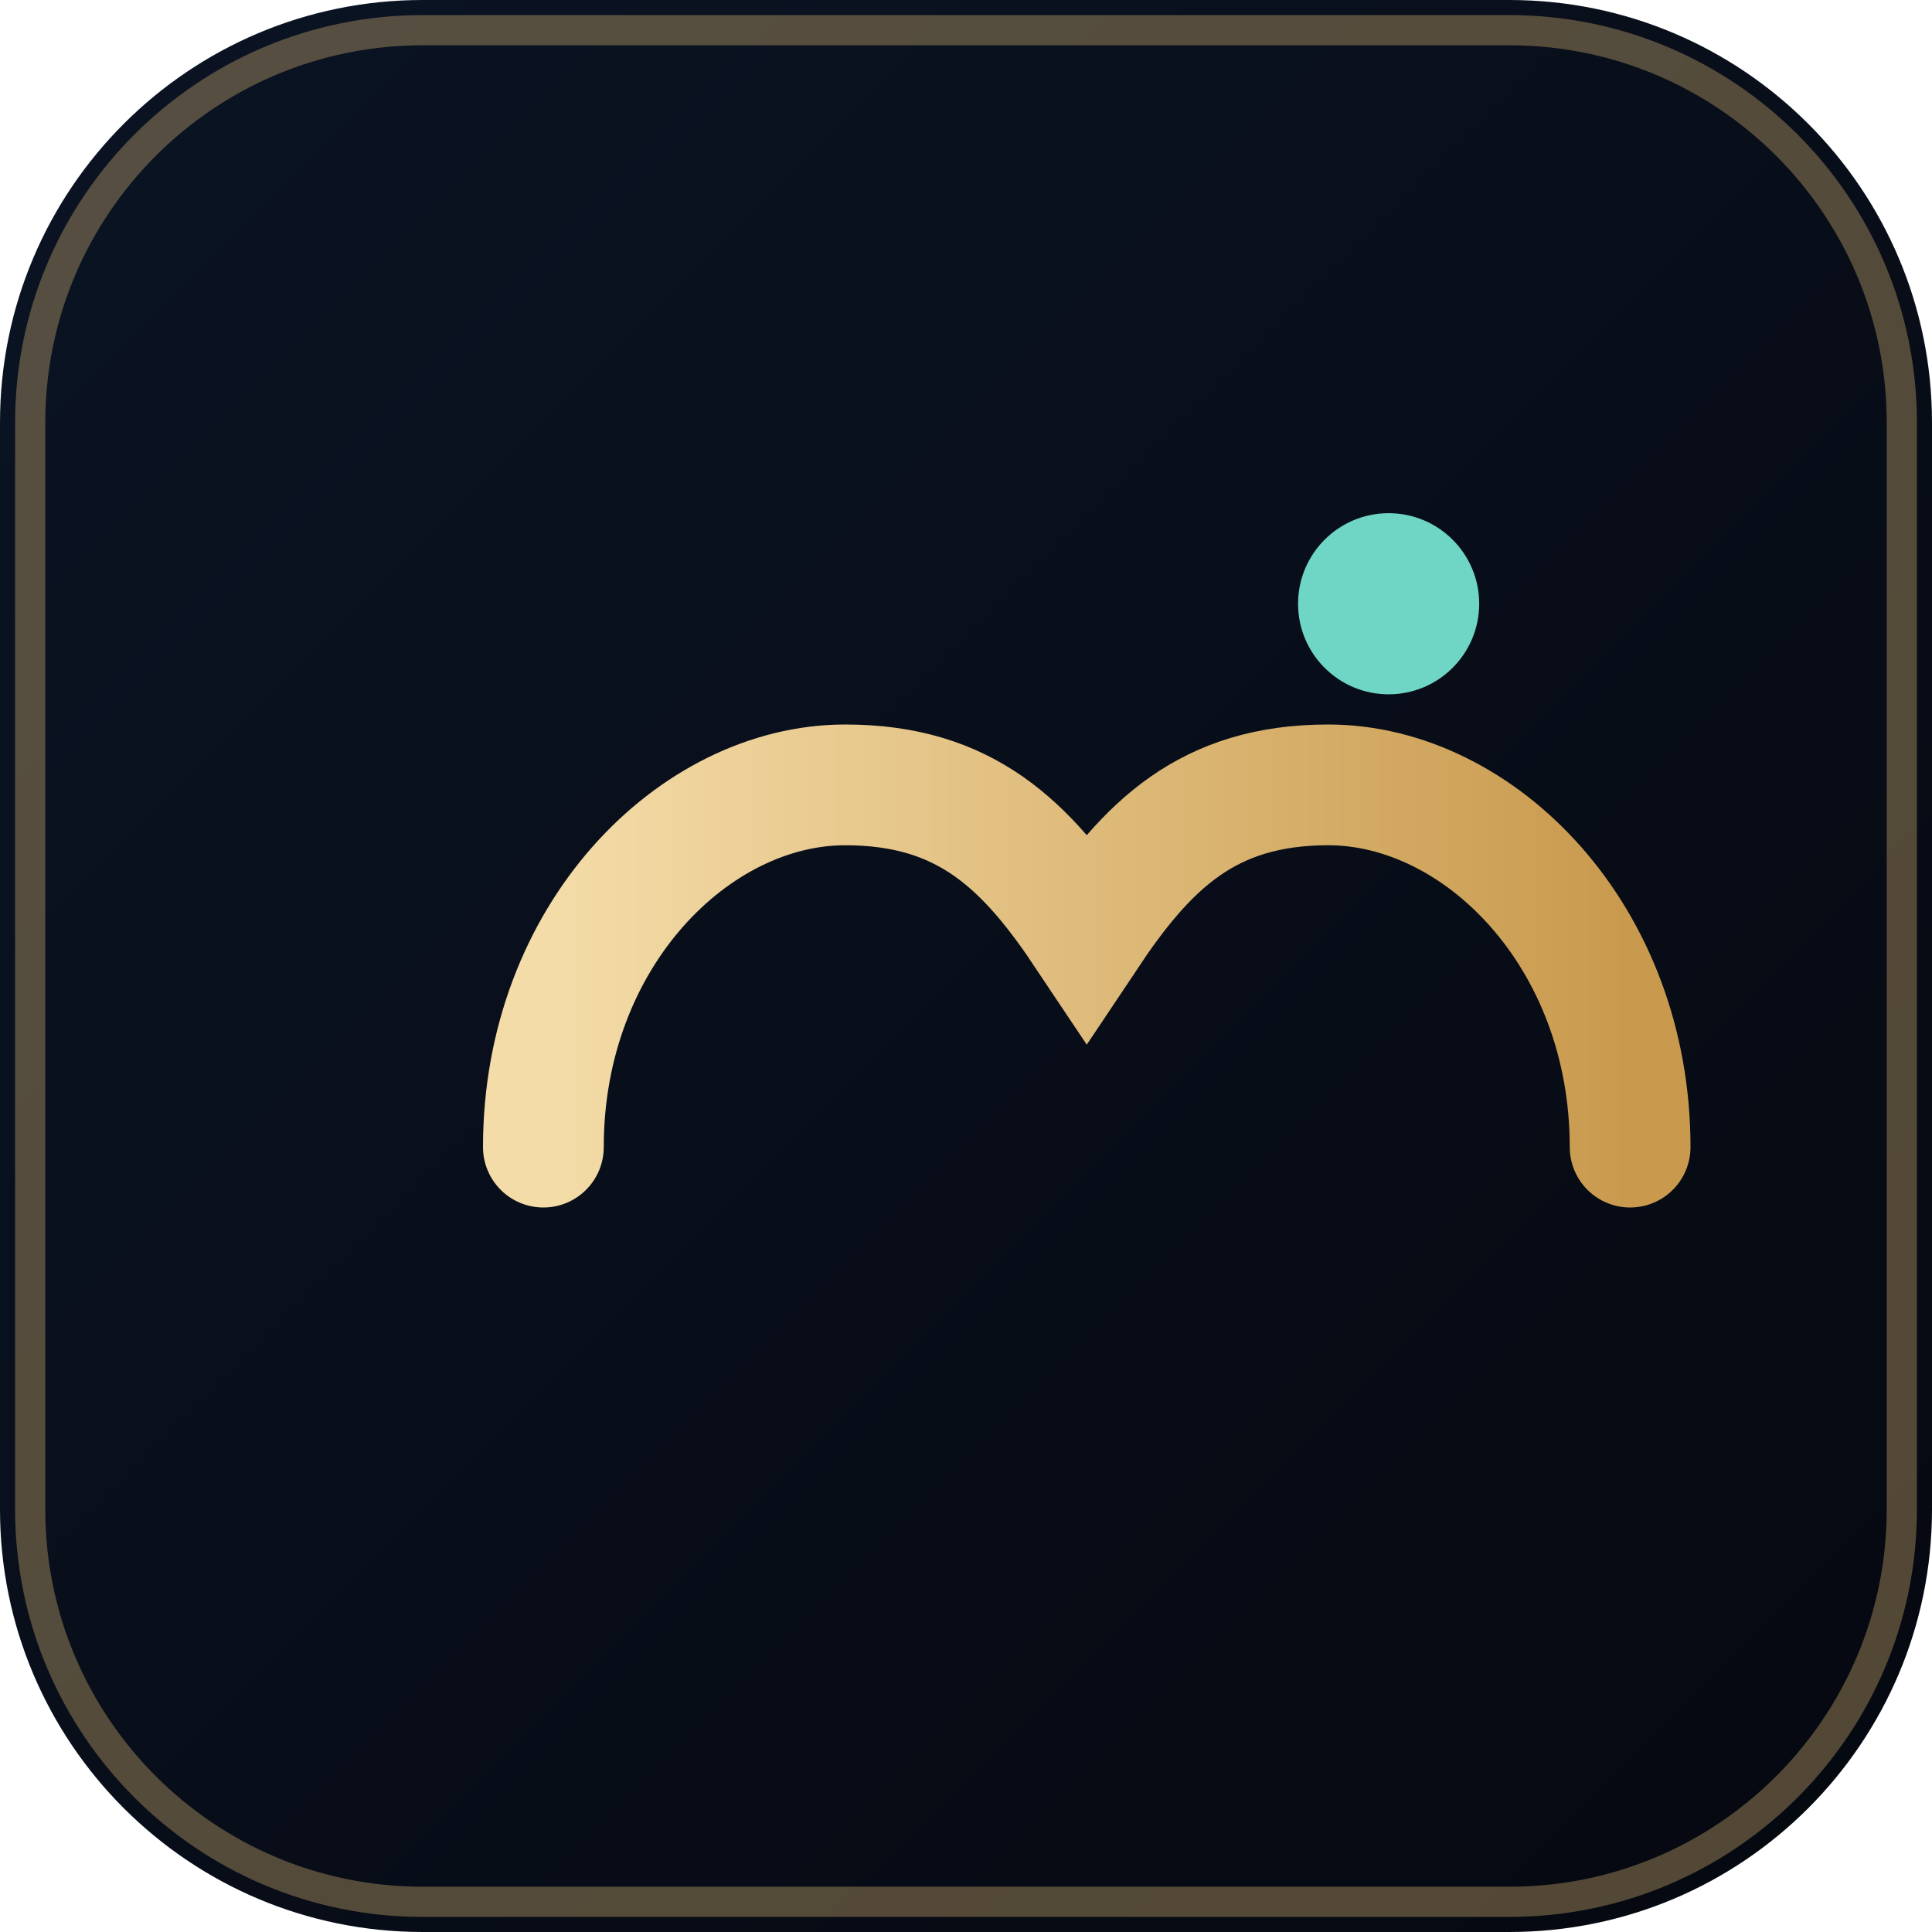
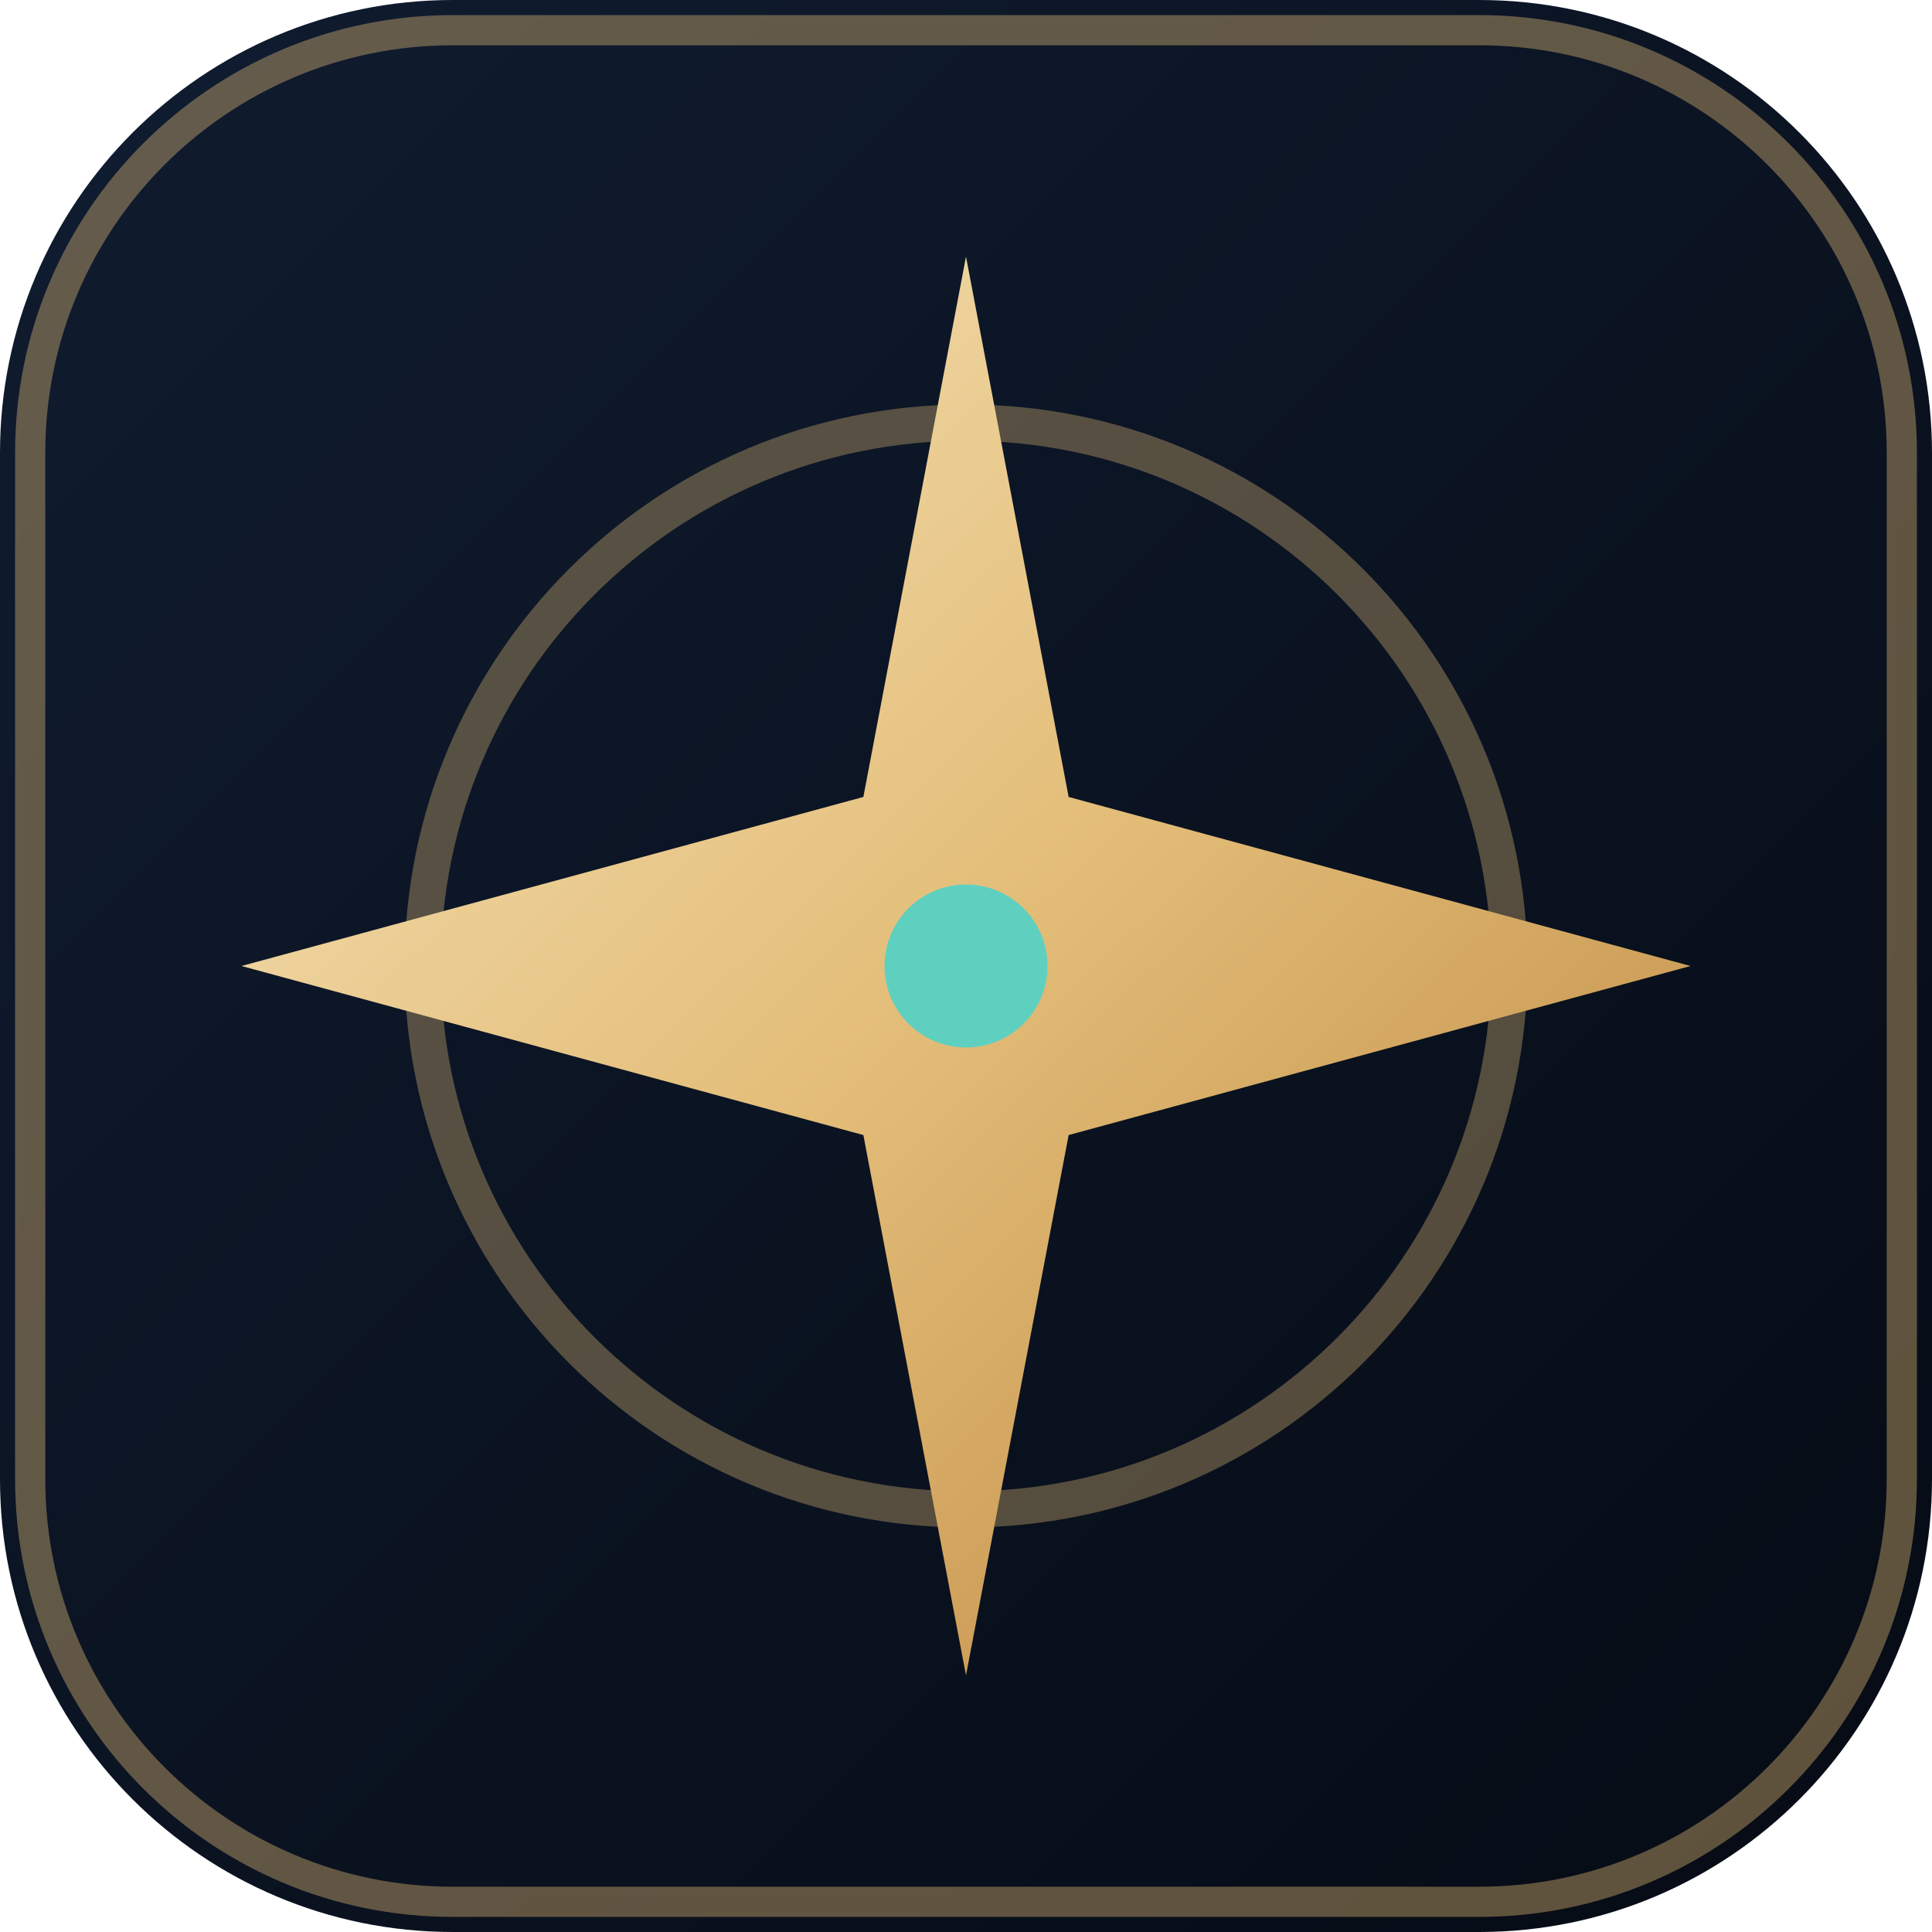
<svg xmlns="http://www.w3.org/2000/svg" viewBox="0 0 64 64">
  <defs>
-     <linearGradient id="g" x1="0" y1="0" x2="1" y2="1">
-       <stop offset="0" stop-color="#0b1424" />
-       <stop offset="1" stop-color="#05080f" />
+     <linearGradient id="bg" x1="0" y1="0" x2="1" y2="1">
+       <stop offset="0" stop-color="#101c30" />
+       <stop offset="1" stop-color="#060b14" />
    </linearGradient>
-     <linearGradient id="gold" x1="0" y1="0" x2="1" y2="0">
-       <stop offset="0" stop-color="#f4dca8" />
-       <stop offset="1" stop-color="#c99a4e" />
+     <linearGradient id="gold" x1="0" y1="0" x2="1" y2="1">
+       <stop offset="0" stop-color="#f8e7bf" />
+       <stop offset="0.5" stop-color="#e3bd78" />
+       <stop offset="1" stop-color="#b9823c" />
    </linearGradient>
  </defs>
-   <rect width="64" height="64" rx="14" fill="url(#g)" />
-   <rect x="1" y="1" width="62" height="62" rx="13" fill="none" stroke="rgba(227,189,120,.35)" />
-   <path d="M18 38c0-7 5-12 10-12 4 0 6 2 8 5 2-3 4-5 8-5 5 0 10 5 10 12" fill="none" stroke="url(#gold)" stroke-width="4" stroke-linecap="round" />
-   <circle cx="46" cy="20" r="3" fill="#6fd5c5" />
+   <rect width="64" height="64" rx="15" fill="url(#bg)" />
+   <rect x="1" y="1" width="62" height="62" rx="14" fill="none" stroke="#e3bd78" stroke-opacity="0.4" />
+   <circle cx="32" cy="32" r="18" fill="none" stroke="#e3bd78" stroke-opacity="0.35" stroke-width="1.2" />
+   <path d="M32 8.5 35.4 26.4 56 32l-20.6 5.6L32 55.5l-3.4-17.9L8 32l20.6-5.6Z" fill="url(#gold)" />
+   <circle cx="32" cy="32" r="2.7" fill="#5fd0c0" />
</svg>
